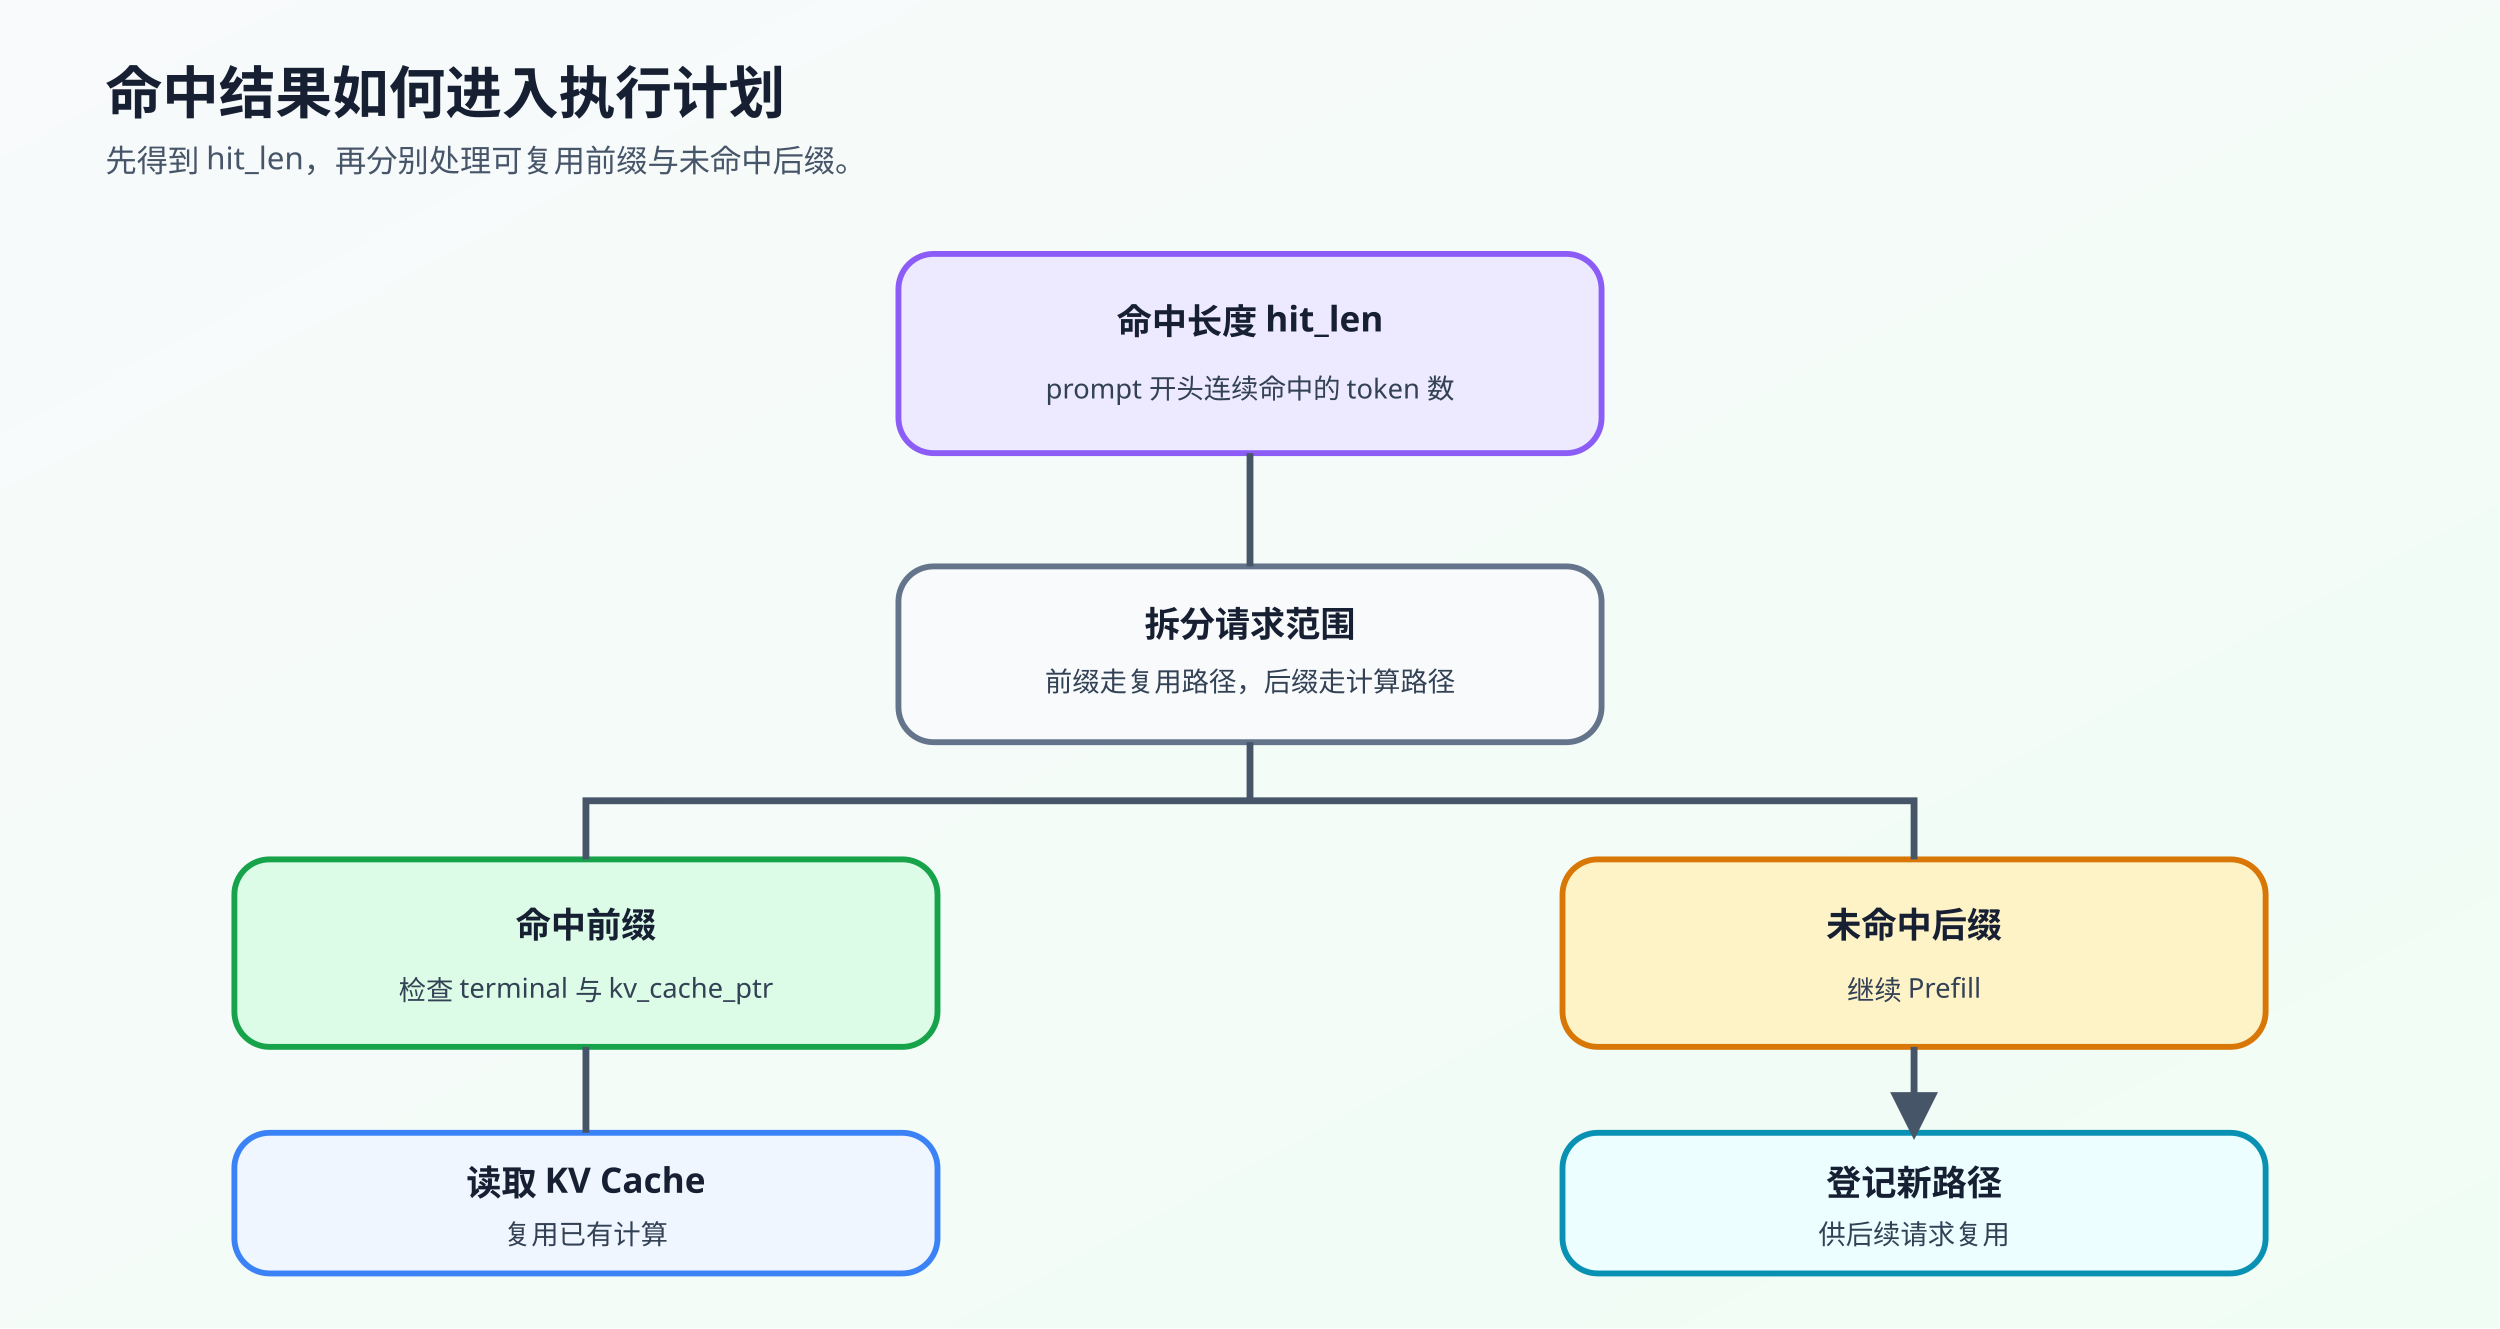
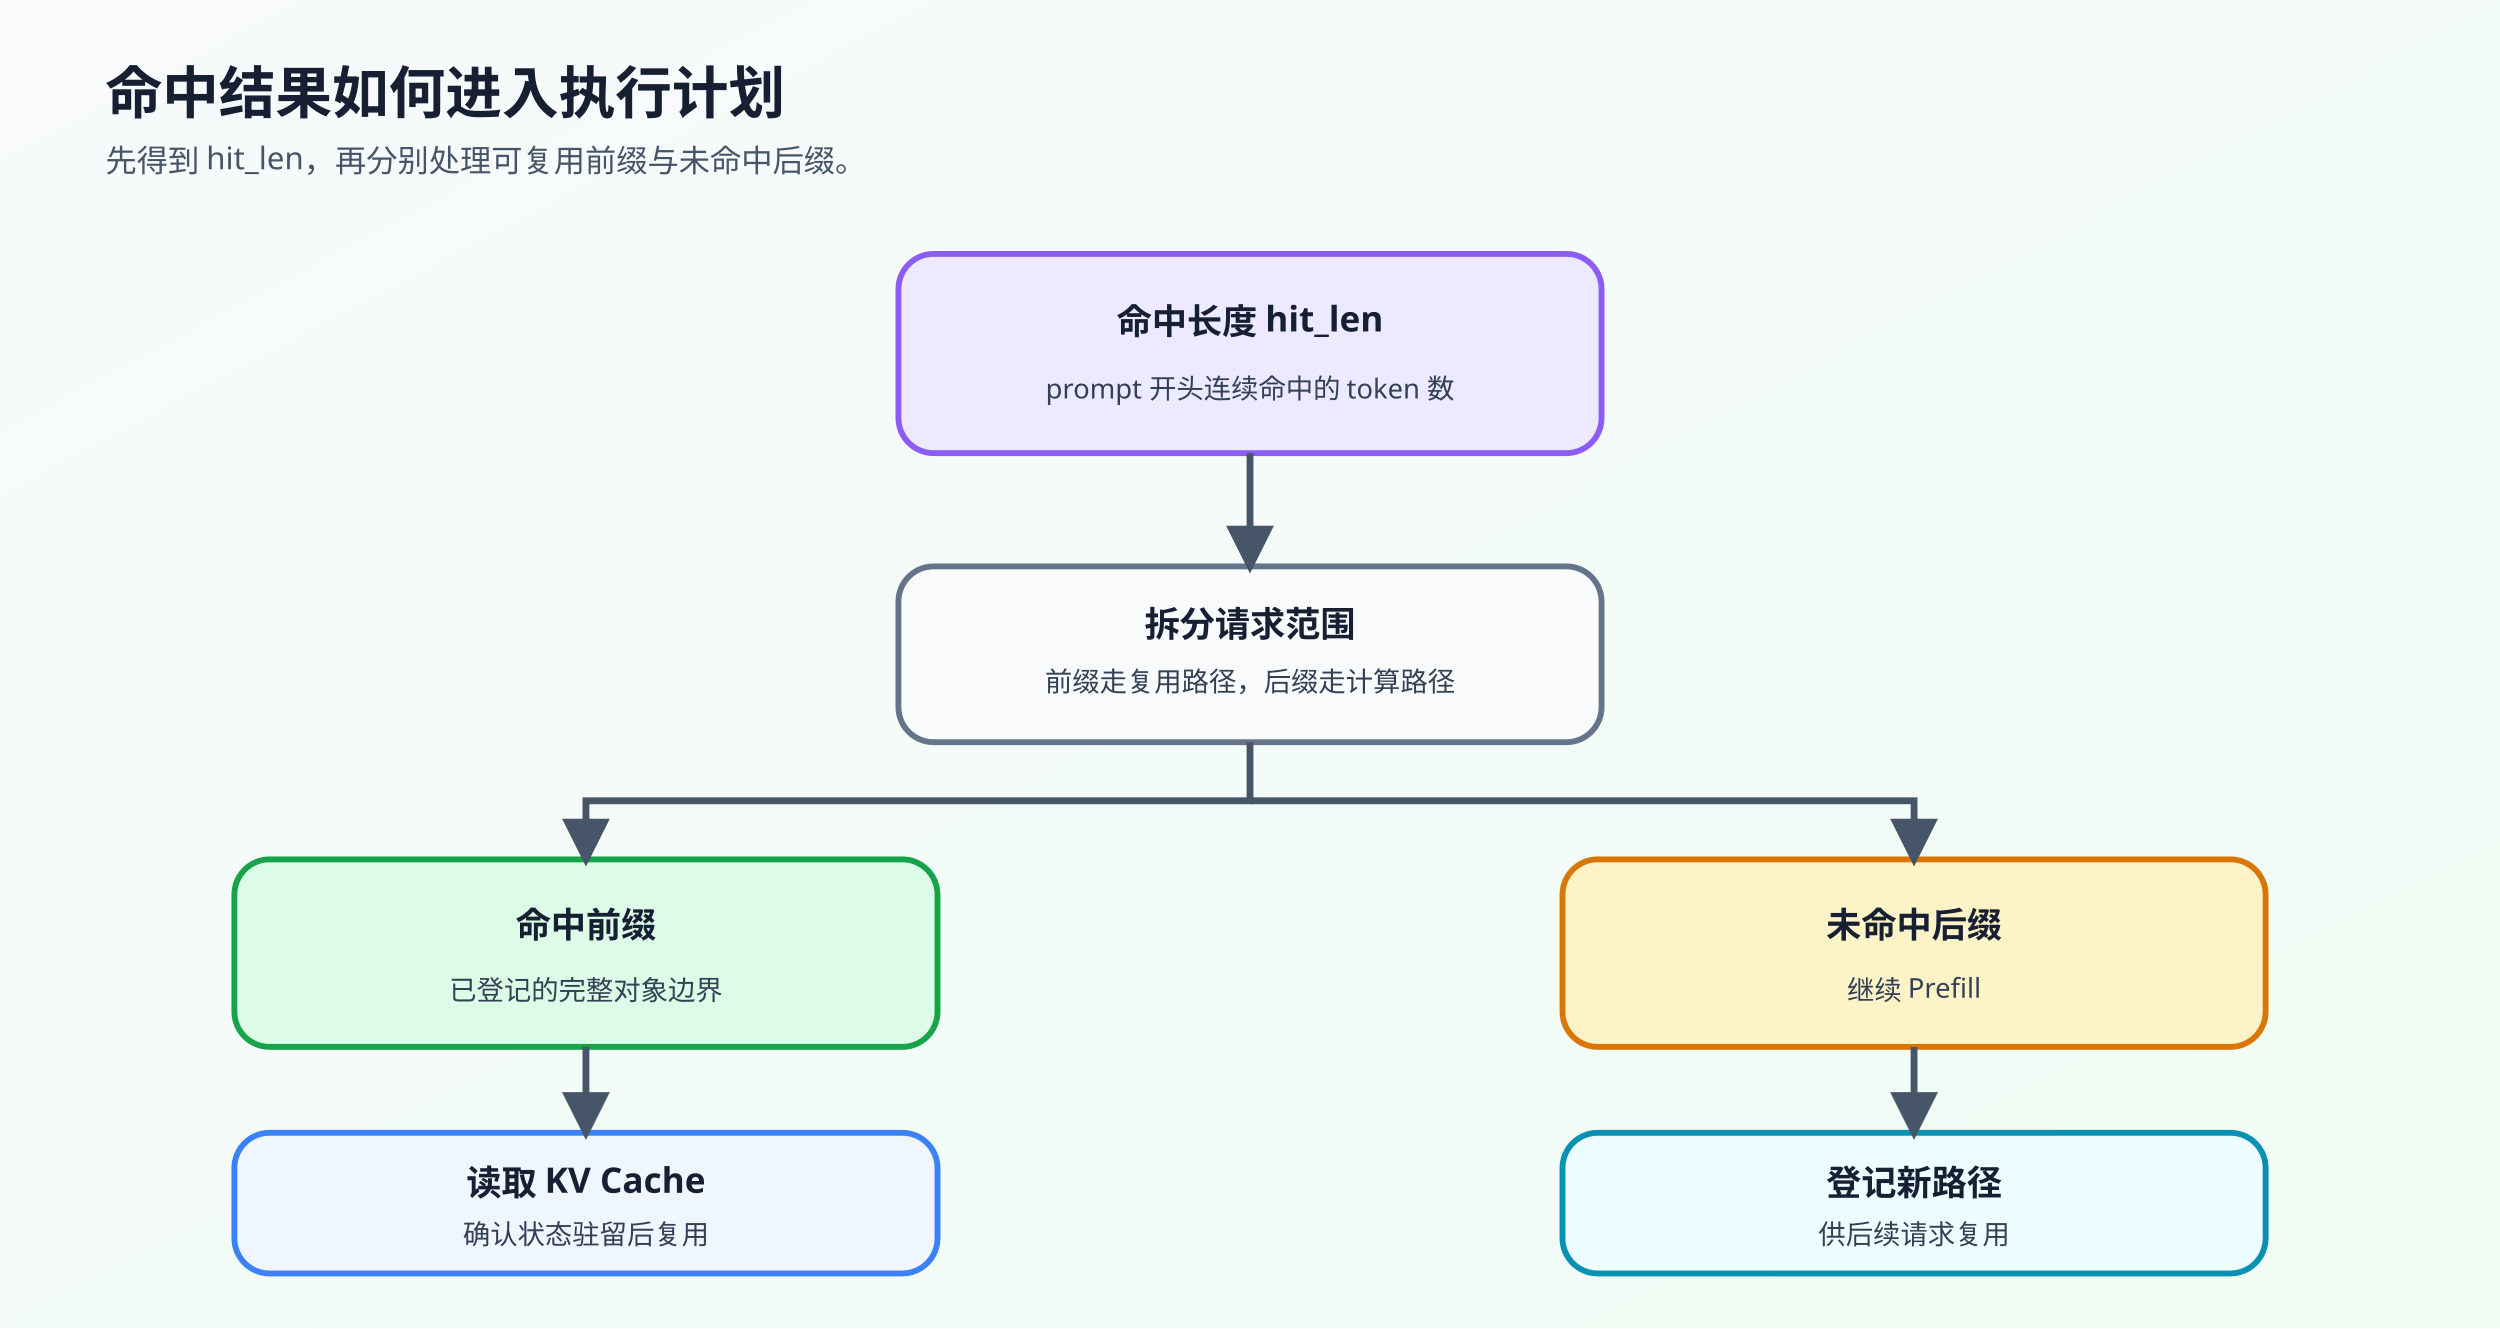
<svg xmlns="http://www.w3.org/2000/svg" viewBox="0 0 1280 680" role="img" aria-labelledby="title desc">
  <defs>
    <linearGradient id="bg" x1="0" y1="0" x2="1" y2="1">
      <stop stop-color="#f8fafc" />
      <stop offset="1" stop-color="#f0fdf4" />
    </linearGradient>
    <marker id="a" viewBox="0 0 10 10" refX="8.5" refY="5" markerWidth="7" markerHeight="7" orient="auto">
      <path d="M0 0L10 5L0 10Z" fill="#475569" />
    </marker>
    <style>text{font-family:"Noto Sans SC","Microsoft YaHei",sans-serif;fill:#172033}.title{font-size:29px;font-weight:700}.sub{font-size:16px;fill:#475569}.label{font-size:18px;font-weight:700}.small{font-size:14px;fill:#334155}.n{stroke-width:3;rx:18;ry:18}.f{stroke:#475569;stroke-width:3.5;fill:none;marker-end:url(#a)}.b{stroke:#64748b;stroke-width:3;fill:none;marker-end:url(#a)}</style>
  </defs>
  <rect width="1280" height="680" fill="url(#bg)" />
  <text x="54" y="58" class="title">命中结果如何进入执行计划</text>
  <text x="54" y="88" class="sub">先得到 hit_len，再分别处理可复用前缀与未命中后缀。</text>
  <rect x="460" y="130" width="360" height="102" class="n" fill="#ede9fe" stroke="#8b5cf6" />
  <text x="640" y="171" text-anchor="middle" class="label">命中长度 hit_len</text>
  <text x="640" y="204" text-anchor="middle" class="small">prompt 开头连续命中的 token 数</text>
  <rect x="460" y="290" width="360" height="90" class="n" fill="#f8fafc" stroke="#64748b" />
  <text x="640" y="326" text-anchor="middle" class="label">拆分请求范围</text>
  <text x="640" y="354" text-anchor="middle" class="small">前缀走复用路径，后缀走计算路径</text>
  <rect x="120" y="440" width="360" height="96" class="n" fill="#dcfce7" stroke="#16a34a" />
  <text x="300" y="480" text-anchor="middle" class="label">命中前缀</text>
-   <text x="300" y="512" text-anchor="middle" class="small">检查 terminal 与 kv_cache_ptr</text>
+   <text x="300" y="512" text-anchor="middle" class="small">已登记的完整对象边界</text>
  <rect x="120" y="580" width="360" height="72" class="n" fill="#eff6ff" stroke="#3b82f6" />
  <text x="300" y="612" text-anchor="middle" class="label">读取 KV Cache</text>
-   <text x="300" y="637" text-anchor="middle" class="small">复用已有计算</text>
+   <text x="300" y="637" text-anchor="middle" class="small">确认状态驻留后复用</text>
  <rect x="800" y="440" width="360" height="96" class="n" fill="#fef3c7" stroke="#d97706" />
  <text x="980" y="480" text-anchor="middle" class="label">未命中后缀</text>
  <text x="980" y="512" text-anchor="middle" class="small">继续 Prefill</text>
  <rect x="800" y="580" width="360" height="72" class="n" fill="#ecfeff" stroke="#0891b2" />
  <text x="980" y="612" text-anchor="middle" class="label">登记新路径</text>
  <text x="980" y="637" text-anchor="middle" class="small">供后续请求复用</text>
-   <path d="M640 232V290M640 380V410H300V440M640 410H980V440M300 536V580M980 536V580" class="f" />
+   <path d="M640 232V290" class="f" />
+   <path d="M640 380V410H300V440" class="f" />
+   <path d="M640 410H980V440" class="f" />
+   <path d="M300 536V580" class="f" />
+   <path d="M980 536V580" class="f" />
</svg>
